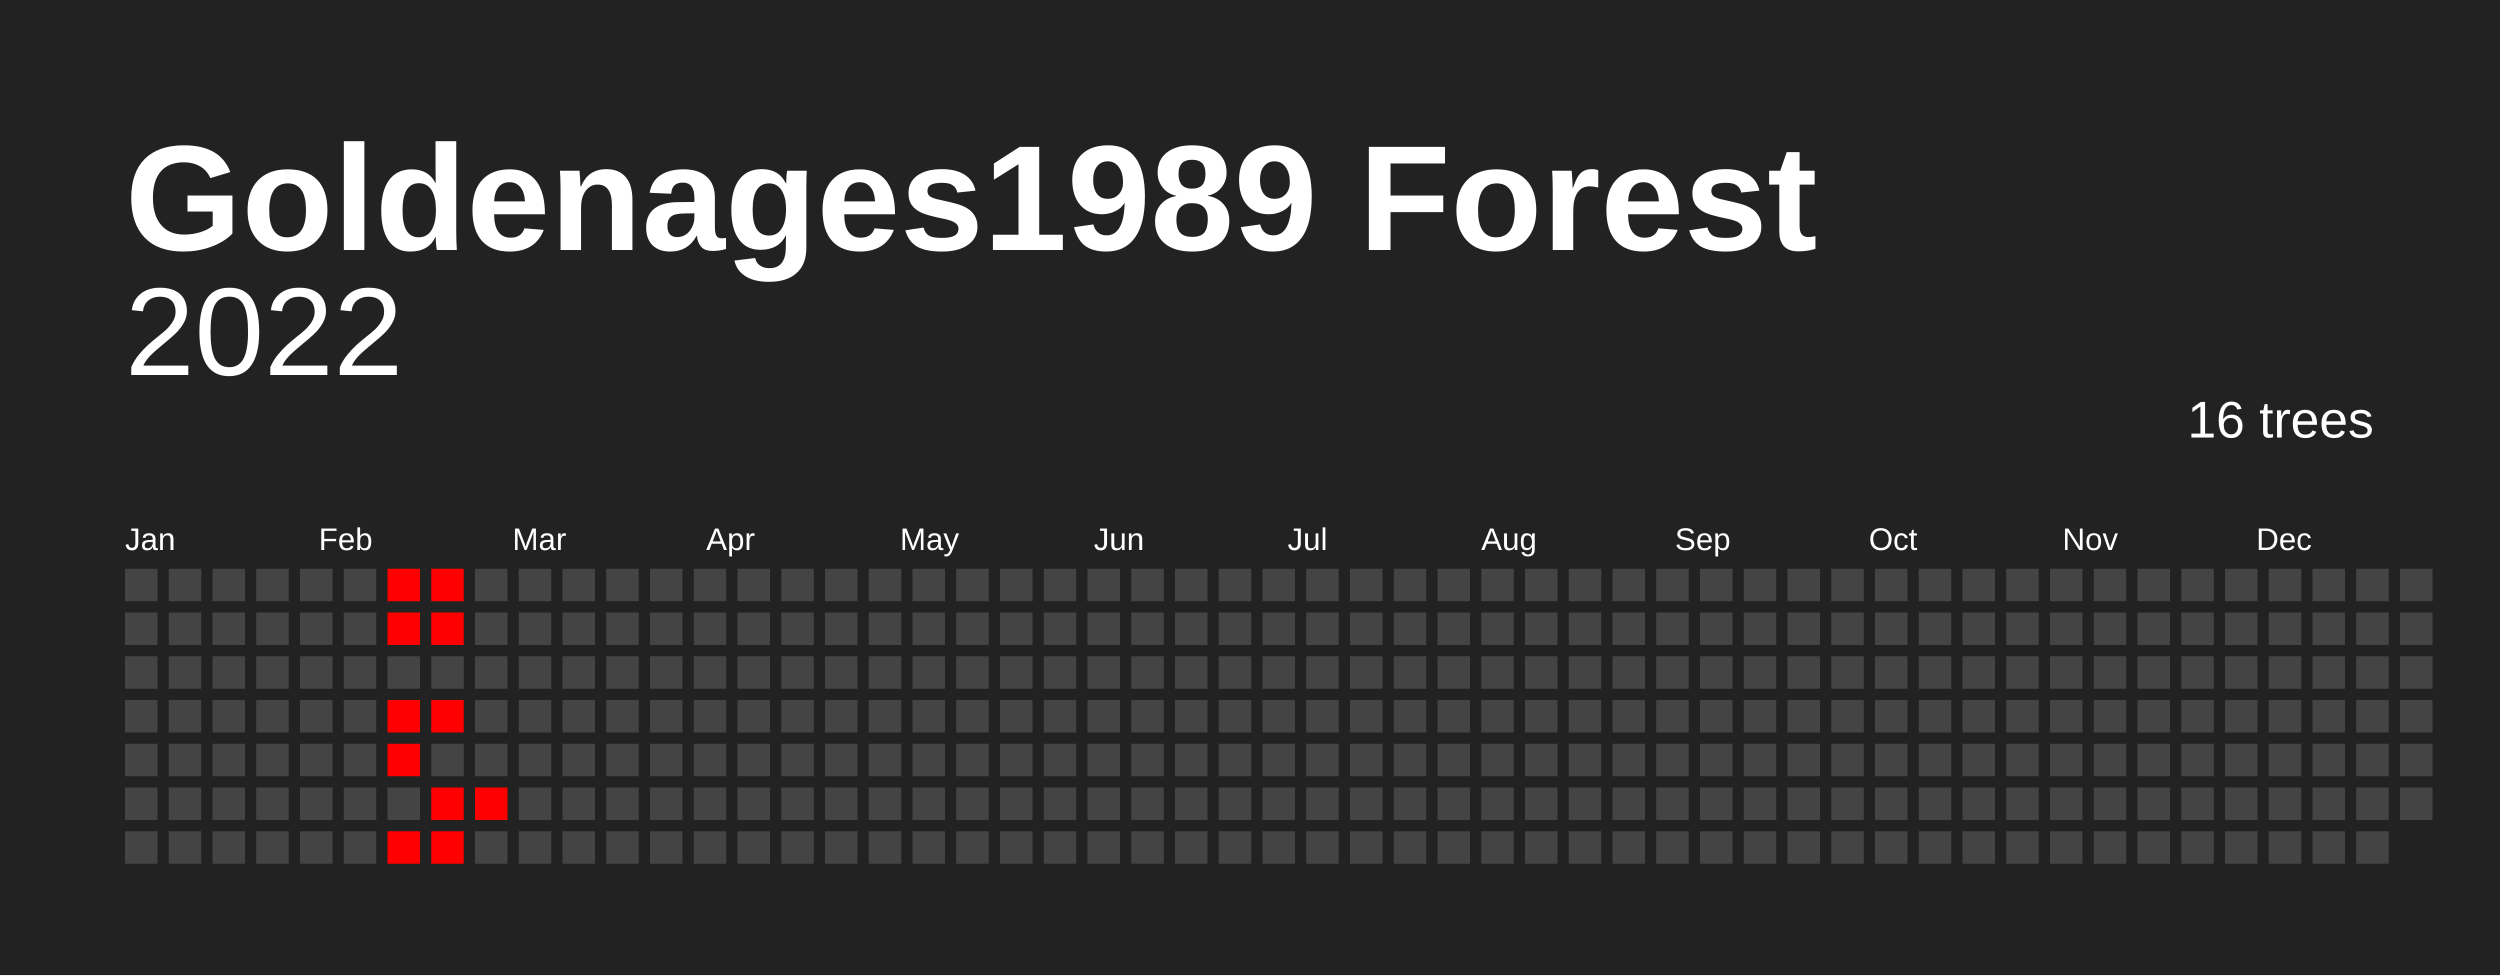
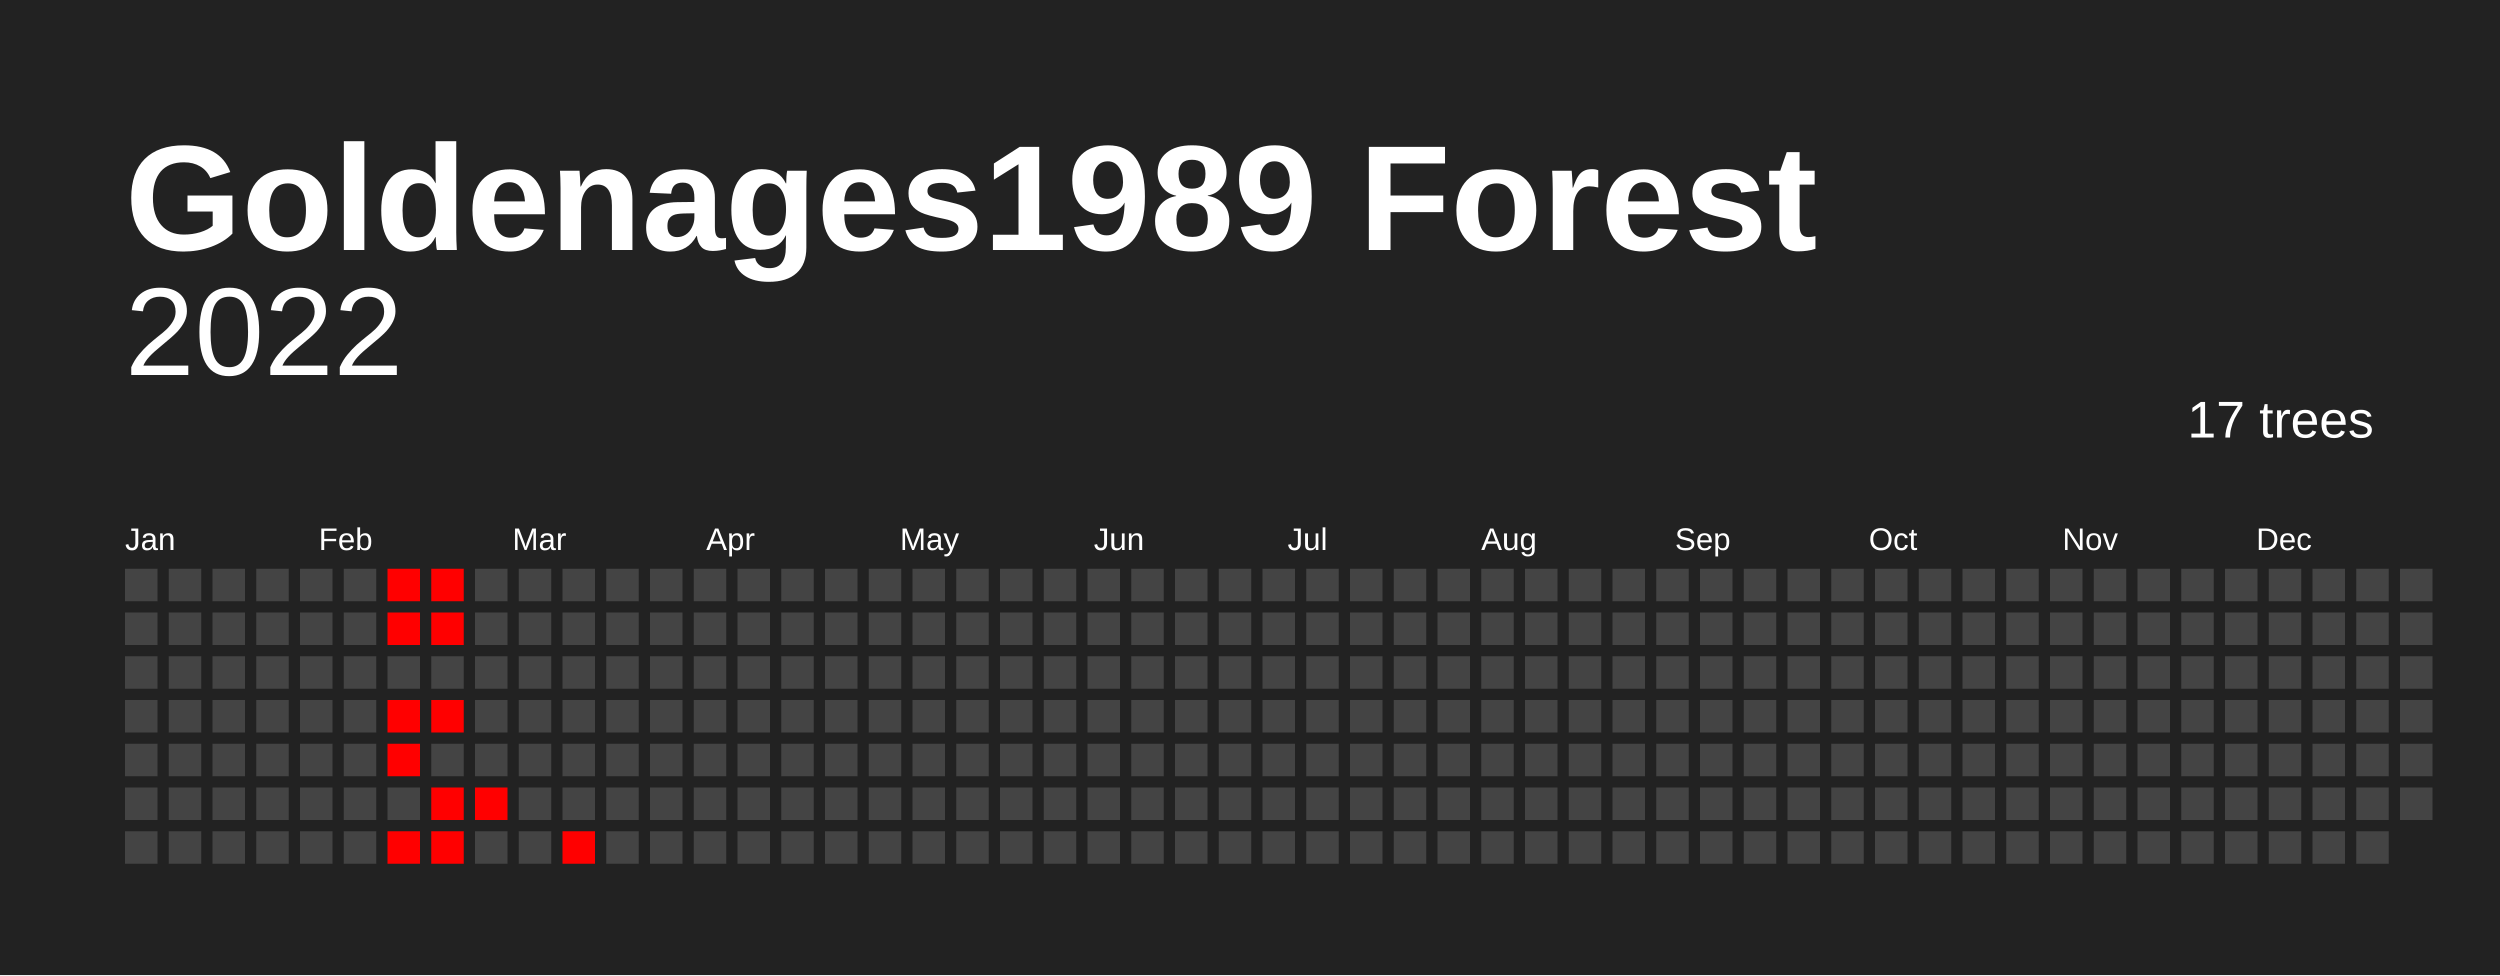
<svg xmlns="http://www.w3.org/2000/svg" baseProfile="full" height="78mm" version="1.1" viewBox="0,0,200,78" width="200mm">
  <defs />
  <rect fill="#222222" height="78" width="200" x="0" y="0" />
  <text fill="#FFFFFF" style="font-size:12px; font-family:Arial; font-weight:bold;" x="10" y="20">Goldenages1989 Forest</text>
  <text alignment-baseline="hanging" fill="#FFFFFF" style="font-size:10.0px; font-family:Arial;" x="10" y="30">2022</text>
-   <text alignment-baseline="hanging" fill="#FFFFFF" style="font-size:4.125px; font-family:Arial;" x="175" y="35">16 trees</text>
+   <text alignment-baseline="hanging" fill="#FFFFFF" style="font-size:4.125px; font-family:Arial;" x="175" y="35">17 trees</text>
  <text fill="#FFFFFF" style="font-size:2.5px; font-family:Arial" x="10.0" y="44">Jan</text>
  <text fill="#FFFFFF" style="font-size:2.5px; font-family:Arial" x="25.5" y="44">Feb</text>
  <text fill="#FFFFFF" style="font-size:2.5px; font-family:Arial" x="41.0" y="44">Mar</text>
  <text fill="#FFFFFF" style="font-size:2.5px; font-family:Arial" x="56.5" y="44">Apr</text>
  <text fill="#FFFFFF" style="font-size:2.5px; font-family:Arial" x="72.0" y="44">May</text>
  <text fill="#FFFFFF" style="font-size:2.5px; font-family:Arial" x="87.5" y="44">Jun</text>
  <text fill="#FFFFFF" style="font-size:2.5px; font-family:Arial" x="103.0" y="44">Jul</text>
  <text fill="#FFFFFF" style="font-size:2.5px; font-family:Arial" x="118.5" y="44">Aug</text>
  <text fill="#FFFFFF" style="font-size:2.5px; font-family:Arial" x="134.0" y="44">Sep</text>
  <text fill="#FFFFFF" style="font-size:2.5px; font-family:Arial" x="149.5" y="44">Oct</text>
  <text fill="#FFFFFF" style="font-size:2.5px; font-family:Arial" x="165.0" y="44">Nov</text>
  <text fill="#FFFFFF" style="font-size:2.5px; font-family:Arial" x="180.5" y="44">Dec</text>
  <rect fill="#444444" height="2.6" width="2.6" x="10.0" y="45.5" />
  <rect fill="#444444" height="2.6" width="2.6" x="10.0" y="49.0" />
  <rect fill="#444444" height="2.6" width="2.6" x="10.0" y="52.5" />
  <rect fill="#444444" height="2.6" width="2.6" x="10.0" y="56.0" />
  <rect fill="#444444" height="2.6" width="2.6" x="10.0" y="59.5" />
  <rect fill="#444444" height="2.6" width="2.6" x="10.0" y="63.0" />
  <rect fill="#444444" height="2.6" width="2.6" x="10.0" y="66.5" />
  <rect fill="#444444" height="2.6" width="2.6" x="13.5" y="45.5" />
  <rect fill="#444444" height="2.6" width="2.6" x="13.5" y="49.0" />
  <rect fill="#444444" height="2.6" width="2.6" x="13.5" y="52.5" />
  <rect fill="#444444" height="2.6" width="2.6" x="13.5" y="56.0" />
  <rect fill="#444444" height="2.6" width="2.6" x="13.5" y="59.5" />
  <rect fill="#444444" height="2.6" width="2.6" x="13.5" y="63.0" />
  <rect fill="#444444" height="2.6" width="2.6" x="13.5" y="66.5" />
  <rect fill="#444444" height="2.6" width="2.6" x="17.0" y="45.5" />
  <rect fill="#444444" height="2.6" width="2.6" x="17.0" y="49.0" />
  <rect fill="#444444" height="2.6" width="2.6" x="17.0" y="52.5" />
  <rect fill="#444444" height="2.6" width="2.6" x="17.0" y="56.0" />
  <rect fill="#444444" height="2.6" width="2.6" x="17.0" y="59.5" />
  <rect fill="#444444" height="2.6" width="2.6" x="17.0" y="63.0" />
  <rect fill="#444444" height="2.6" width="2.6" x="17.0" y="66.5" />
  <rect fill="#444444" height="2.6" width="2.6" x="20.5" y="45.5" />
  <rect fill="#444444" height="2.6" width="2.6" x="20.5" y="49.0" />
  <rect fill="#444444" height="2.6" width="2.6" x="20.5" y="52.5" />
  <rect fill="#444444" height="2.6" width="2.6" x="20.5" y="56.0" />
  <rect fill="#444444" height="2.6" width="2.6" x="20.5" y="59.5" />
  <rect fill="#444444" height="2.6" width="2.6" x="20.5" y="63.0" />
  <rect fill="#444444" height="2.6" width="2.6" x="20.5" y="66.5" />
  <rect fill="#444444" height="2.6" width="2.6" x="24.0" y="45.5" />
  <rect fill="#444444" height="2.6" width="2.6" x="24.0" y="49.0" />
  <rect fill="#444444" height="2.6" width="2.6" x="24.0" y="52.5" />
  <rect fill="#444444" height="2.6" width="2.6" x="24.0" y="56.0" />
  <rect fill="#444444" height="2.6" width="2.6" x="24.0" y="59.5" />
  <rect fill="#444444" height="2.6" width="2.6" x="24.0" y="63.0" />
  <rect fill="#444444" height="2.6" width="2.6" x="24.0" y="66.5" />
  <rect fill="#444444" height="2.6" width="2.6" x="27.5" y="45.5" />
  <rect fill="#444444" height="2.6" width="2.6" x="27.5" y="49.0" />
  <rect fill="#444444" height="2.6" width="2.6" x="27.5" y="52.5" />
  <rect fill="#444444" height="2.6" width="2.6" x="27.5" y="56.0" />
  <rect fill="#444444" height="2.6" width="2.6" x="27.5" y="59.5" />
  <rect fill="#444444" height="2.6" width="2.6" x="27.5" y="63.0" />
  <rect fill="#444444" height="2.6" width="2.6" x="27.5" y="66.5" />
  <rect fill="red" height="2.6" width="2.6" x="31.0" y="45.5" />
  <rect fill="red" height="2.6" width="2.6" x="31.0" y="49.0" />
  <rect fill="#444444" height="2.6" width="2.6" x="31.0" y="52.5" />
  <rect fill="red" height="2.6" width="2.6" x="31.0" y="56.0" />
  <rect fill="red" height="2.6" width="2.6" x="31.0" y="59.5" />
  <rect fill="#444444" height="2.6" width="2.6" x="31.0" y="63.0" />
  <rect fill="red" height="2.6" width="2.6" x="31.0" y="66.5" />
  <rect fill="red" height="2.6" width="2.6" x="34.5" y="45.5" />
  <rect fill="red" height="2.6" width="2.6" x="34.5" y="49.0" />
  <rect fill="#444444" height="2.6" width="2.6" x="34.5" y="52.5" />
  <rect fill="red" height="2.6" width="2.6" x="34.5" y="56.0" />
  <rect fill="#444444" height="2.6" width="2.6" x="34.5" y="59.5" />
  <rect fill="red" height="2.6" width="2.6" x="34.5" y="63.0" />
  <rect fill="red" height="2.6" width="2.6" x="34.5" y="66.5" />
  <rect fill="#444444" height="2.6" width="2.6" x="38.0" y="45.5" />
  <rect fill="#444444" height="2.6" width="2.6" x="38.0" y="49.0" />
  <rect fill="#444444" height="2.6" width="2.6" x="38.0" y="52.5" />
  <rect fill="#444444" height="2.6" width="2.6" x="38.0" y="56.0" />
  <rect fill="#444444" height="2.6" width="2.6" x="38.0" y="59.5" />
  <rect fill="red" height="2.6" width="2.6" x="38.0" y="63.0" />
  <rect fill="#444444" height="2.6" width="2.6" x="38.0" y="66.5" />
  <rect fill="#444444" height="2.6" width="2.6" x="41.5" y="45.5" />
  <rect fill="#444444" height="2.6" width="2.6" x="41.5" y="49.0" />
  <rect fill="#444444" height="2.6" width="2.6" x="41.5" y="52.5" />
  <rect fill="#444444" height="2.6" width="2.6" x="41.5" y="56.0" />
  <rect fill="#444444" height="2.6" width="2.6" x="41.5" y="59.5" />
  <rect fill="#444444" height="2.6" width="2.6" x="41.5" y="63.0" />
  <rect fill="#444444" height="2.6" width="2.6" x="41.5" y="66.5" />
  <rect fill="#444444" height="2.6" width="2.6" x="45.0" y="45.5" />
  <rect fill="#444444" height="2.6" width="2.6" x="45.0" y="49.0" />
  <rect fill="#444444" height="2.6" width="2.6" x="45.0" y="52.5" />
  <rect fill="#444444" height="2.6" width="2.6" x="45.0" y="56.0" />
  <rect fill="#444444" height="2.6" width="2.6" x="45.0" y="59.5" />
  <rect fill="#444444" height="2.6" width="2.6" x="45.0" y="63.0" />
-   <rect fill="#444444" height="2.6" width="2.6" x="45.0" y="66.5" />
+   <rect fill="red" height="2.6" width="2.6" x="45.0" y="66.5" />
  <rect fill="#444444" height="2.6" width="2.6" x="48.5" y="45.5" />
  <rect fill="#444444" height="2.6" width="2.6" x="48.5" y="49.0" />
  <rect fill="#444444" height="2.6" width="2.6" x="48.5" y="52.5" />
  <rect fill="#444444" height="2.6" width="2.6" x="48.5" y="56.0" />
  <rect fill="#444444" height="2.6" width="2.6" x="48.5" y="59.5" />
  <rect fill="#444444" height="2.6" width="2.6" x="48.5" y="63.0" />
  <rect fill="#444444" height="2.6" width="2.6" x="48.5" y="66.5" />
  <rect fill="#444444" height="2.6" width="2.6" x="52.0" y="45.5" />
  <rect fill="#444444" height="2.6" width="2.6" x="52.0" y="49.0" />
  <rect fill="#444444" height="2.6" width="2.6" x="52.0" y="52.5" />
  <rect fill="#444444" height="2.6" width="2.6" x="52.0" y="56.0" />
  <rect fill="#444444" height="2.6" width="2.6" x="52.0" y="59.5" />
  <rect fill="#444444" height="2.6" width="2.6" x="52.0" y="63.0" />
  <rect fill="#444444" height="2.6" width="2.6" x="52.0" y="66.5" />
  <rect fill="#444444" height="2.6" width="2.6" x="55.5" y="45.5" />
  <rect fill="#444444" height="2.6" width="2.6" x="55.5" y="49.0" />
  <rect fill="#444444" height="2.6" width="2.6" x="55.5" y="52.5" />
  <rect fill="#444444" height="2.6" width="2.6" x="55.5" y="56.0" />
  <rect fill="#444444" height="2.6" width="2.6" x="55.5" y="59.5" />
  <rect fill="#444444" height="2.6" width="2.6" x="55.5" y="63.0" />
  <rect fill="#444444" height="2.6" width="2.6" x="55.5" y="66.5" />
  <rect fill="#444444" height="2.6" width="2.6" x="59.0" y="45.5" />
  <rect fill="#444444" height="2.6" width="2.6" x="59.0" y="49.0" />
  <rect fill="#444444" height="2.6" width="2.6" x="59.0" y="52.5" />
  <rect fill="#444444" height="2.6" width="2.6" x="59.0" y="56.0" />
  <rect fill="#444444" height="2.6" width="2.6" x="59.0" y="59.5" />
  <rect fill="#444444" height="2.6" width="2.6" x="59.0" y="63.0" />
  <rect fill="#444444" height="2.6" width="2.6" x="59.0" y="66.5" />
  <rect fill="#444444" height="2.6" width="2.6" x="62.5" y="45.5" />
  <rect fill="#444444" height="2.6" width="2.6" x="62.5" y="49.0" />
  <rect fill="#444444" height="2.6" width="2.6" x="62.5" y="52.5" />
  <rect fill="#444444" height="2.6" width="2.6" x="62.5" y="56.0" />
  <rect fill="#444444" height="2.6" width="2.6" x="62.5" y="59.5" />
  <rect fill="#444444" height="2.6" width="2.6" x="62.5" y="63.0" />
  <rect fill="#444444" height="2.6" width="2.6" x="62.5" y="66.5" />
  <rect fill="#444444" height="2.6" width="2.6" x="66.0" y="45.5" />
  <rect fill="#444444" height="2.6" width="2.6" x="66.0" y="49.0" />
  <rect fill="#444444" height="2.6" width="2.6" x="66.0" y="52.5" />
  <rect fill="#444444" height="2.6" width="2.6" x="66.0" y="56.0" />
  <rect fill="#444444" height="2.6" width="2.6" x="66.0" y="59.5" />
  <rect fill="#444444" height="2.6" width="2.6" x="66.0" y="63.0" />
  <rect fill="#444444" height="2.6" width="2.6" x="66.0" y="66.5" />
  <rect fill="#444444" height="2.6" width="2.6" x="69.5" y="45.5" />
  <rect fill="#444444" height="2.6" width="2.6" x="69.5" y="49.0" />
  <rect fill="#444444" height="2.6" width="2.6" x="69.5" y="52.5" />
  <rect fill="#444444" height="2.6" width="2.6" x="69.5" y="56.0" />
  <rect fill="#444444" height="2.6" width="2.6" x="69.5" y="59.5" />
  <rect fill="#444444" height="2.6" width="2.6" x="69.5" y="63.0" />
  <rect fill="#444444" height="2.6" width="2.6" x="69.5" y="66.5" />
  <rect fill="#444444" height="2.6" width="2.6" x="73.0" y="45.5" />
  <rect fill="#444444" height="2.6" width="2.6" x="73.0" y="49.0" />
  <rect fill="#444444" height="2.6" width="2.6" x="73.0" y="52.5" />
  <rect fill="#444444" height="2.6" width="2.6" x="73.0" y="56.0" />
  <rect fill="#444444" height="2.6" width="2.6" x="73.0" y="59.5" />
  <rect fill="#444444" height="2.6" width="2.6" x="73.0" y="63.0" />
  <rect fill="#444444" height="2.6" width="2.6" x="73.0" y="66.5" />
  <rect fill="#444444" height="2.6" width="2.6" x="76.5" y="45.5" />
  <rect fill="#444444" height="2.6" width="2.6" x="76.5" y="49.0" />
  <rect fill="#444444" height="2.6" width="2.6" x="76.5" y="52.5" />
  <rect fill="#444444" height="2.6" width="2.6" x="76.5" y="56.0" />
  <rect fill="#444444" height="2.6" width="2.6" x="76.5" y="59.5" />
  <rect fill="#444444" height="2.6" width="2.6" x="76.5" y="63.0" />
  <rect fill="#444444" height="2.6" width="2.6" x="76.5" y="66.5" />
  <rect fill="#444444" height="2.6" width="2.6" x="80.0" y="45.5" />
  <rect fill="#444444" height="2.6" width="2.6" x="80.0" y="49.0" />
  <rect fill="#444444" height="2.6" width="2.6" x="80.0" y="52.5" />
  <rect fill="#444444" height="2.6" width="2.6" x="80.0" y="56.0" />
  <rect fill="#444444" height="2.6" width="2.6" x="80.0" y="59.5" />
  <rect fill="#444444" height="2.6" width="2.6" x="80.0" y="63.0" />
  <rect fill="#444444" height="2.6" width="2.6" x="80.0" y="66.5" />
  <rect fill="#444444" height="2.6" width="2.6" x="83.5" y="45.5" />
  <rect fill="#444444" height="2.6" width="2.6" x="83.5" y="49.0" />
  <rect fill="#444444" height="2.6" width="2.6" x="83.5" y="52.5" />
  <rect fill="#444444" height="2.6" width="2.6" x="83.5" y="56.0" />
  <rect fill="#444444" height="2.6" width="2.6" x="83.5" y="59.5" />
  <rect fill="#444444" height="2.6" width="2.6" x="83.5" y="63.0" />
  <rect fill="#444444" height="2.6" width="2.6" x="83.5" y="66.5" />
  <rect fill="#444444" height="2.6" width="2.6" x="87.0" y="45.5" />
  <rect fill="#444444" height="2.6" width="2.6" x="87.0" y="49.0" />
  <rect fill="#444444" height="2.6" width="2.6" x="87.0" y="52.5" />
  <rect fill="#444444" height="2.6" width="2.6" x="87.0" y="56.0" />
  <rect fill="#444444" height="2.6" width="2.6" x="87.0" y="59.5" />
  <rect fill="#444444" height="2.6" width="2.6" x="87.0" y="63.0" />
  <rect fill="#444444" height="2.6" width="2.6" x="87.0" y="66.5" />
  <rect fill="#444444" height="2.6" width="2.6" x="90.5" y="45.5" />
  <rect fill="#444444" height="2.6" width="2.6" x="90.5" y="49.0" />
  <rect fill="#444444" height="2.6" width="2.6" x="90.5" y="52.5" />
  <rect fill="#444444" height="2.6" width="2.6" x="90.5" y="56.0" />
  <rect fill="#444444" height="2.6" width="2.6" x="90.5" y="59.5" />
  <rect fill="#444444" height="2.6" width="2.6" x="90.5" y="63.0" />
  <rect fill="#444444" height="2.6" width="2.6" x="90.5" y="66.5" />
  <rect fill="#444444" height="2.6" width="2.6" x="94.0" y="45.5" />
  <rect fill="#444444" height="2.6" width="2.6" x="94.0" y="49.0" />
  <rect fill="#444444" height="2.6" width="2.6" x="94.0" y="52.5" />
  <rect fill="#444444" height="2.6" width="2.6" x="94.0" y="56.0" />
  <rect fill="#444444" height="2.6" width="2.6" x="94.0" y="59.5" />
  <rect fill="#444444" height="2.6" width="2.6" x="94.0" y="63.0" />
  <rect fill="#444444" height="2.6" width="2.6" x="94.0" y="66.5" />
  <rect fill="#444444" height="2.6" width="2.6" x="97.5" y="45.5" />
  <rect fill="#444444" height="2.6" width="2.6" x="97.5" y="49.0" />
  <rect fill="#444444" height="2.6" width="2.6" x="97.5" y="52.5" />
  <rect fill="#444444" height="2.6" width="2.6" x="97.5" y="56.0" />
  <rect fill="#444444" height="2.6" width="2.6" x="97.5" y="59.5" />
  <rect fill="#444444" height="2.6" width="2.6" x="97.5" y="63.0" />
  <rect fill="#444444" height="2.6" width="2.6" x="97.5" y="66.5" />
  <rect fill="#444444" height="2.6" width="2.6" x="101.0" y="45.5" />
  <rect fill="#444444" height="2.6" width="2.6" x="101.0" y="49.0" />
  <rect fill="#444444" height="2.6" width="2.6" x="101.0" y="52.5" />
  <rect fill="#444444" height="2.6" width="2.6" x="101.0" y="56.0" />
  <rect fill="#444444" height="2.6" width="2.6" x="101.0" y="59.5" />
  <rect fill="#444444" height="2.6" width="2.6" x="101.0" y="63.0" />
  <rect fill="#444444" height="2.6" width="2.6" x="101.0" y="66.5" />
  <rect fill="#444444" height="2.6" width="2.6" x="104.5" y="45.5" />
  <rect fill="#444444" height="2.6" width="2.6" x="104.5" y="49.0" />
  <rect fill="#444444" height="2.6" width="2.6" x="104.5" y="52.5" />
  <rect fill="#444444" height="2.6" width="2.6" x="104.5" y="56.0" />
  <rect fill="#444444" height="2.6" width="2.6" x="104.5" y="59.5" />
  <rect fill="#444444" height="2.6" width="2.6" x="104.5" y="63.0" />
  <rect fill="#444444" height="2.6" width="2.6" x="104.5" y="66.5" />
  <rect fill="#444444" height="2.6" width="2.6" x="108.0" y="45.5" />
  <rect fill="#444444" height="2.6" width="2.6" x="108.0" y="49.0" />
  <rect fill="#444444" height="2.6" width="2.6" x="108.0" y="52.5" />
  <rect fill="#444444" height="2.6" width="2.6" x="108.0" y="56.0" />
  <rect fill="#444444" height="2.6" width="2.6" x="108.0" y="59.5" />
  <rect fill="#444444" height="2.6" width="2.6" x="108.0" y="63.0" />
  <rect fill="#444444" height="2.6" width="2.6" x="108.0" y="66.5" />
  <rect fill="#444444" height="2.6" width="2.6" x="111.5" y="45.5" />
  <rect fill="#444444" height="2.6" width="2.6" x="111.5" y="49.0" />
  <rect fill="#444444" height="2.6" width="2.6" x="111.5" y="52.5" />
  <rect fill="#444444" height="2.6" width="2.6" x="111.5" y="56.0" />
  <rect fill="#444444" height="2.6" width="2.6" x="111.5" y="59.5" />
  <rect fill="#444444" height="2.6" width="2.6" x="111.5" y="63.0" />
  <rect fill="#444444" height="2.6" width="2.6" x="111.5" y="66.5" />
  <rect fill="#444444" height="2.6" width="2.6" x="115.0" y="45.5" />
  <rect fill="#444444" height="2.6" width="2.6" x="115.0" y="49.0" />
  <rect fill="#444444" height="2.6" width="2.6" x="115.0" y="52.5" />
  <rect fill="#444444" height="2.6" width="2.6" x="115.0" y="56.0" />
  <rect fill="#444444" height="2.6" width="2.6" x="115.0" y="59.5" />
  <rect fill="#444444" height="2.6" width="2.6" x="115.0" y="63.0" />
  <rect fill="#444444" height="2.6" width="2.6" x="115.0" y="66.5" />
  <rect fill="#444444" height="2.6" width="2.6" x="118.5" y="45.5" />
  <rect fill="#444444" height="2.6" width="2.6" x="118.5" y="49.0" />
  <rect fill="#444444" height="2.6" width="2.6" x="118.5" y="52.5" />
  <rect fill="#444444" height="2.6" width="2.6" x="118.5" y="56.0" />
  <rect fill="#444444" height="2.6" width="2.6" x="118.5" y="59.5" />
  <rect fill="#444444" height="2.6" width="2.6" x="118.5" y="63.0" />
  <rect fill="#444444" height="2.6" width="2.6" x="118.5" y="66.5" />
  <rect fill="#444444" height="2.6" width="2.6" x="122.0" y="45.5" />
  <rect fill="#444444" height="2.6" width="2.6" x="122.0" y="49.0" />
  <rect fill="#444444" height="2.6" width="2.6" x="122.0" y="52.5" />
  <rect fill="#444444" height="2.6" width="2.6" x="122.0" y="56.0" />
  <rect fill="#444444" height="2.6" width="2.6" x="122.0" y="59.5" />
  <rect fill="#444444" height="2.6" width="2.6" x="122.0" y="63.0" />
  <rect fill="#444444" height="2.6" width="2.6" x="122.0" y="66.5" />
  <rect fill="#444444" height="2.6" width="2.6" x="125.5" y="45.5" />
  <rect fill="#444444" height="2.6" width="2.6" x="125.5" y="49.0" />
  <rect fill="#444444" height="2.6" width="2.6" x="125.5" y="52.5" />
  <rect fill="#444444" height="2.6" width="2.6" x="125.5" y="56.0" />
  <rect fill="#444444" height="2.6" width="2.6" x="125.5" y="59.5" />
  <rect fill="#444444" height="2.6" width="2.6" x="125.5" y="63.0" />
  <rect fill="#444444" height="2.6" width="2.6" x="125.5" y="66.5" />
  <rect fill="#444444" height="2.6" width="2.6" x="129.0" y="45.5" />
  <rect fill="#444444" height="2.6" width="2.6" x="129.0" y="49.0" />
  <rect fill="#444444" height="2.6" width="2.6" x="129.0" y="52.5" />
  <rect fill="#444444" height="2.6" width="2.6" x="129.0" y="56.0" />
  <rect fill="#444444" height="2.6" width="2.6" x="129.0" y="59.5" />
  <rect fill="#444444" height="2.6" width="2.6" x="129.0" y="63.0" />
  <rect fill="#444444" height="2.6" width="2.6" x="129.0" y="66.5" />
  <rect fill="#444444" height="2.6" width="2.6" x="132.5" y="45.5" />
  <rect fill="#444444" height="2.6" width="2.6" x="132.5" y="49.0" />
  <rect fill="#444444" height="2.6" width="2.6" x="132.5" y="52.5" />
  <rect fill="#444444" height="2.6" width="2.6" x="132.5" y="56.0" />
  <rect fill="#444444" height="2.6" width="2.6" x="132.5" y="59.5" />
  <rect fill="#444444" height="2.6" width="2.6" x="132.5" y="63.0" />
  <rect fill="#444444" height="2.6" width="2.6" x="132.5" y="66.5" />
  <rect fill="#444444" height="2.6" width="2.6" x="136.0" y="45.5" />
  <rect fill="#444444" height="2.6" width="2.6" x="136.0" y="49.0" />
  <rect fill="#444444" height="2.6" width="2.6" x="136.0" y="52.5" />
  <rect fill="#444444" height="2.6" width="2.6" x="136.0" y="56.0" />
  <rect fill="#444444" height="2.6" width="2.6" x="136.0" y="59.5" />
  <rect fill="#444444" height="2.6" width="2.6" x="136.0" y="63.0" />
  <rect fill="#444444" height="2.6" width="2.6" x="136.0" y="66.5" />
  <rect fill="#444444" height="2.6" width="2.6" x="139.5" y="45.5" />
  <rect fill="#444444" height="2.6" width="2.6" x="139.5" y="49.0" />
  <rect fill="#444444" height="2.6" width="2.6" x="139.5" y="52.5" />
  <rect fill="#444444" height="2.6" width="2.6" x="139.5" y="56.0" />
  <rect fill="#444444" height="2.6" width="2.6" x="139.5" y="59.5" />
  <rect fill="#444444" height="2.6" width="2.6" x="139.5" y="63.0" />
  <rect fill="#444444" height="2.6" width="2.6" x="139.5" y="66.5" />
  <rect fill="#444444" height="2.6" width="2.6" x="143.0" y="45.5" />
  <rect fill="#444444" height="2.6" width="2.6" x="143.0" y="49.0" />
  <rect fill="#444444" height="2.6" width="2.6" x="143.0" y="52.5" />
  <rect fill="#444444" height="2.6" width="2.6" x="143.0" y="56.0" />
  <rect fill="#444444" height="2.6" width="2.6" x="143.0" y="59.5" />
  <rect fill="#444444" height="2.6" width="2.6" x="143.0" y="63.0" />
  <rect fill="#444444" height="2.6" width="2.6" x="143.0" y="66.5" />
  <rect fill="#444444" height="2.6" width="2.6" x="146.5" y="45.5" />
  <rect fill="#444444" height="2.6" width="2.6" x="146.5" y="49.0" />
  <rect fill="#444444" height="2.6" width="2.6" x="146.5" y="52.5" />
  <rect fill="#444444" height="2.6" width="2.6" x="146.5" y="56.0" />
  <rect fill="#444444" height="2.6" width="2.6" x="146.5" y="59.5" />
  <rect fill="#444444" height="2.6" width="2.6" x="146.5" y="63.0" />
  <rect fill="#444444" height="2.6" width="2.6" x="146.5" y="66.5" />
  <rect fill="#444444" height="2.6" width="2.6" x="150.0" y="45.5" />
  <rect fill="#444444" height="2.6" width="2.6" x="150.0" y="49.0" />
  <rect fill="#444444" height="2.6" width="2.6" x="150.0" y="52.5" />
  <rect fill="#444444" height="2.6" width="2.6" x="150.0" y="56.0" />
  <rect fill="#444444" height="2.6" width="2.6" x="150.0" y="59.5" />
  <rect fill="#444444" height="2.6" width="2.6" x="150.0" y="63.0" />
  <rect fill="#444444" height="2.6" width="2.6" x="150.0" y="66.5" />
  <rect fill="#444444" height="2.6" width="2.6" x="153.5" y="45.5" />
  <rect fill="#444444" height="2.6" width="2.6" x="153.5" y="49.0" />
  <rect fill="#444444" height="2.6" width="2.6" x="153.5" y="52.5" />
  <rect fill="#444444" height="2.6" width="2.6" x="153.5" y="56.0" />
  <rect fill="#444444" height="2.6" width="2.6" x="153.5" y="59.5" />
  <rect fill="#444444" height="2.6" width="2.6" x="153.5" y="63.0" />
  <rect fill="#444444" height="2.6" width="2.6" x="153.5" y="66.5" />
  <rect fill="#444444" height="2.6" width="2.6" x="157.0" y="45.5" />
  <rect fill="#444444" height="2.6" width="2.6" x="157.0" y="49.0" />
  <rect fill="#444444" height="2.6" width="2.6" x="157.0" y="52.5" />
  <rect fill="#444444" height="2.6" width="2.6" x="157.0" y="56.0" />
  <rect fill="#444444" height="2.6" width="2.6" x="157.0" y="59.5" />
  <rect fill="#444444" height="2.6" width="2.6" x="157.0" y="63.0" />
  <rect fill="#444444" height="2.6" width="2.6" x="157.0" y="66.5" />
  <rect fill="#444444" height="2.6" width="2.6" x="160.5" y="45.5" />
  <rect fill="#444444" height="2.6" width="2.6" x="160.5" y="49.0" />
  <rect fill="#444444" height="2.6" width="2.6" x="160.5" y="52.5" />
  <rect fill="#444444" height="2.6" width="2.6" x="160.5" y="56.0" />
  <rect fill="#444444" height="2.6" width="2.6" x="160.5" y="59.5" />
  <rect fill="#444444" height="2.6" width="2.6" x="160.5" y="63.0" />
  <rect fill="#444444" height="2.6" width="2.6" x="160.5" y="66.5" />
  <rect fill="#444444" height="2.6" width="2.6" x="164.0" y="45.5" />
  <rect fill="#444444" height="2.6" width="2.6" x="164.0" y="49.0" />
  <rect fill="#444444" height="2.6" width="2.6" x="164.0" y="52.5" />
  <rect fill="#444444" height="2.6" width="2.6" x="164.0" y="56.0" />
  <rect fill="#444444" height="2.6" width="2.6" x="164.0" y="59.5" />
  <rect fill="#444444" height="2.6" width="2.6" x="164.0" y="63.0" />
  <rect fill="#444444" height="2.6" width="2.6" x="164.0" y="66.5" />
  <rect fill="#444444" height="2.6" width="2.6" x="167.5" y="45.5" />
  <rect fill="#444444" height="2.6" width="2.6" x="167.5" y="49.0" />
  <rect fill="#444444" height="2.6" width="2.6" x="167.5" y="52.5" />
  <rect fill="#444444" height="2.6" width="2.6" x="167.5" y="56.0" />
  <rect fill="#444444" height="2.6" width="2.6" x="167.5" y="59.5" />
  <rect fill="#444444" height="2.6" width="2.6" x="167.5" y="63.0" />
  <rect fill="#444444" height="2.6" width="2.6" x="167.5" y="66.5" />
  <rect fill="#444444" height="2.6" width="2.6" x="171.0" y="45.5" />
  <rect fill="#444444" height="2.6" width="2.6" x="171.0" y="49.0" />
  <rect fill="#444444" height="2.6" width="2.6" x="171.0" y="52.5" />
  <rect fill="#444444" height="2.6" width="2.6" x="171.0" y="56.0" />
  <rect fill="#444444" height="2.6" width="2.6" x="171.0" y="59.5" />
  <rect fill="#444444" height="2.6" width="2.6" x="171.0" y="63.0" />
  <rect fill="#444444" height="2.6" width="2.6" x="171.0" y="66.5" />
  <rect fill="#444444" height="2.6" width="2.6" x="174.5" y="45.5" />
  <rect fill="#444444" height="2.6" width="2.6" x="174.5" y="49.0" />
  <rect fill="#444444" height="2.6" width="2.6" x="174.5" y="52.5" />
  <rect fill="#444444" height="2.6" width="2.6" x="174.5" y="56.0" />
  <rect fill="#444444" height="2.6" width="2.6" x="174.5" y="59.5" />
  <rect fill="#444444" height="2.6" width="2.6" x="174.5" y="63.0" />
  <rect fill="#444444" height="2.6" width="2.6" x="174.5" y="66.5" />
  <rect fill="#444444" height="2.6" width="2.6" x="178.0" y="45.5" />
  <rect fill="#444444" height="2.6" width="2.6" x="178.0" y="49.0" />
  <rect fill="#444444" height="2.6" width="2.6" x="178.0" y="52.5" />
  <rect fill="#444444" height="2.6" width="2.6" x="178.0" y="56.0" />
  <rect fill="#444444" height="2.6" width="2.6" x="178.0" y="59.5" />
  <rect fill="#444444" height="2.6" width="2.6" x="178.0" y="63.0" />
  <rect fill="#444444" height="2.6" width="2.6" x="178.0" y="66.5" />
  <rect fill="#444444" height="2.6" width="2.6" x="181.5" y="45.5" />
  <rect fill="#444444" height="2.6" width="2.6" x="181.5" y="49.0" />
  <rect fill="#444444" height="2.6" width="2.6" x="181.5" y="52.5" />
  <rect fill="#444444" height="2.6" width="2.6" x="181.5" y="56.0" />
  <rect fill="#444444" height="2.6" width="2.6" x="181.5" y="59.5" />
  <rect fill="#444444" height="2.6" width="2.6" x="181.5" y="63.0" />
  <rect fill="#444444" height="2.6" width="2.6" x="181.5" y="66.5" />
  <rect fill="#444444" height="2.6" width="2.6" x="185.0" y="45.5" />
  <rect fill="#444444" height="2.6" width="2.6" x="185.0" y="49.0" />
  <rect fill="#444444" height="2.6" width="2.6" x="185.0" y="52.5" />
  <rect fill="#444444" height="2.6" width="2.6" x="185.0" y="56.0" />
  <rect fill="#444444" height="2.6" width="2.6" x="185.0" y="59.5" />
  <rect fill="#444444" height="2.6" width="2.6" x="185.0" y="63.0" />
  <rect fill="#444444" height="2.6" width="2.6" x="185.0" y="66.5" />
  <rect fill="#444444" height="2.6" width="2.6" x="188.5" y="45.5" />
  <rect fill="#444444" height="2.6" width="2.6" x="188.5" y="49.0" />
  <rect fill="#444444" height="2.6" width="2.6" x="188.5" y="52.5" />
  <rect fill="#444444" height="2.6" width="2.6" x="188.5" y="56.0" />
  <rect fill="#444444" height="2.6" width="2.6" x="188.5" y="59.5" />
  <rect fill="#444444" height="2.6" width="2.6" x="188.5" y="63.0" />
  <rect fill="#444444" height="2.6" width="2.6" x="188.5" y="66.5" />
  <rect fill="#444444" height="2.6" width="2.6" x="192.0" y="45.5" />
  <rect fill="#444444" height="2.6" width="2.6" x="192.0" y="49.0" />
  <rect fill="#444444" height="2.6" width="2.6" x="192.0" y="52.5" />
  <rect fill="#444444" height="2.6" width="2.6" x="192.0" y="56.0" />
  <rect fill="#444444" height="2.6" width="2.6" x="192.0" y="59.5" />
  <rect fill="#444444" height="2.6" width="2.6" x="192.0" y="63.0" />
</svg>
